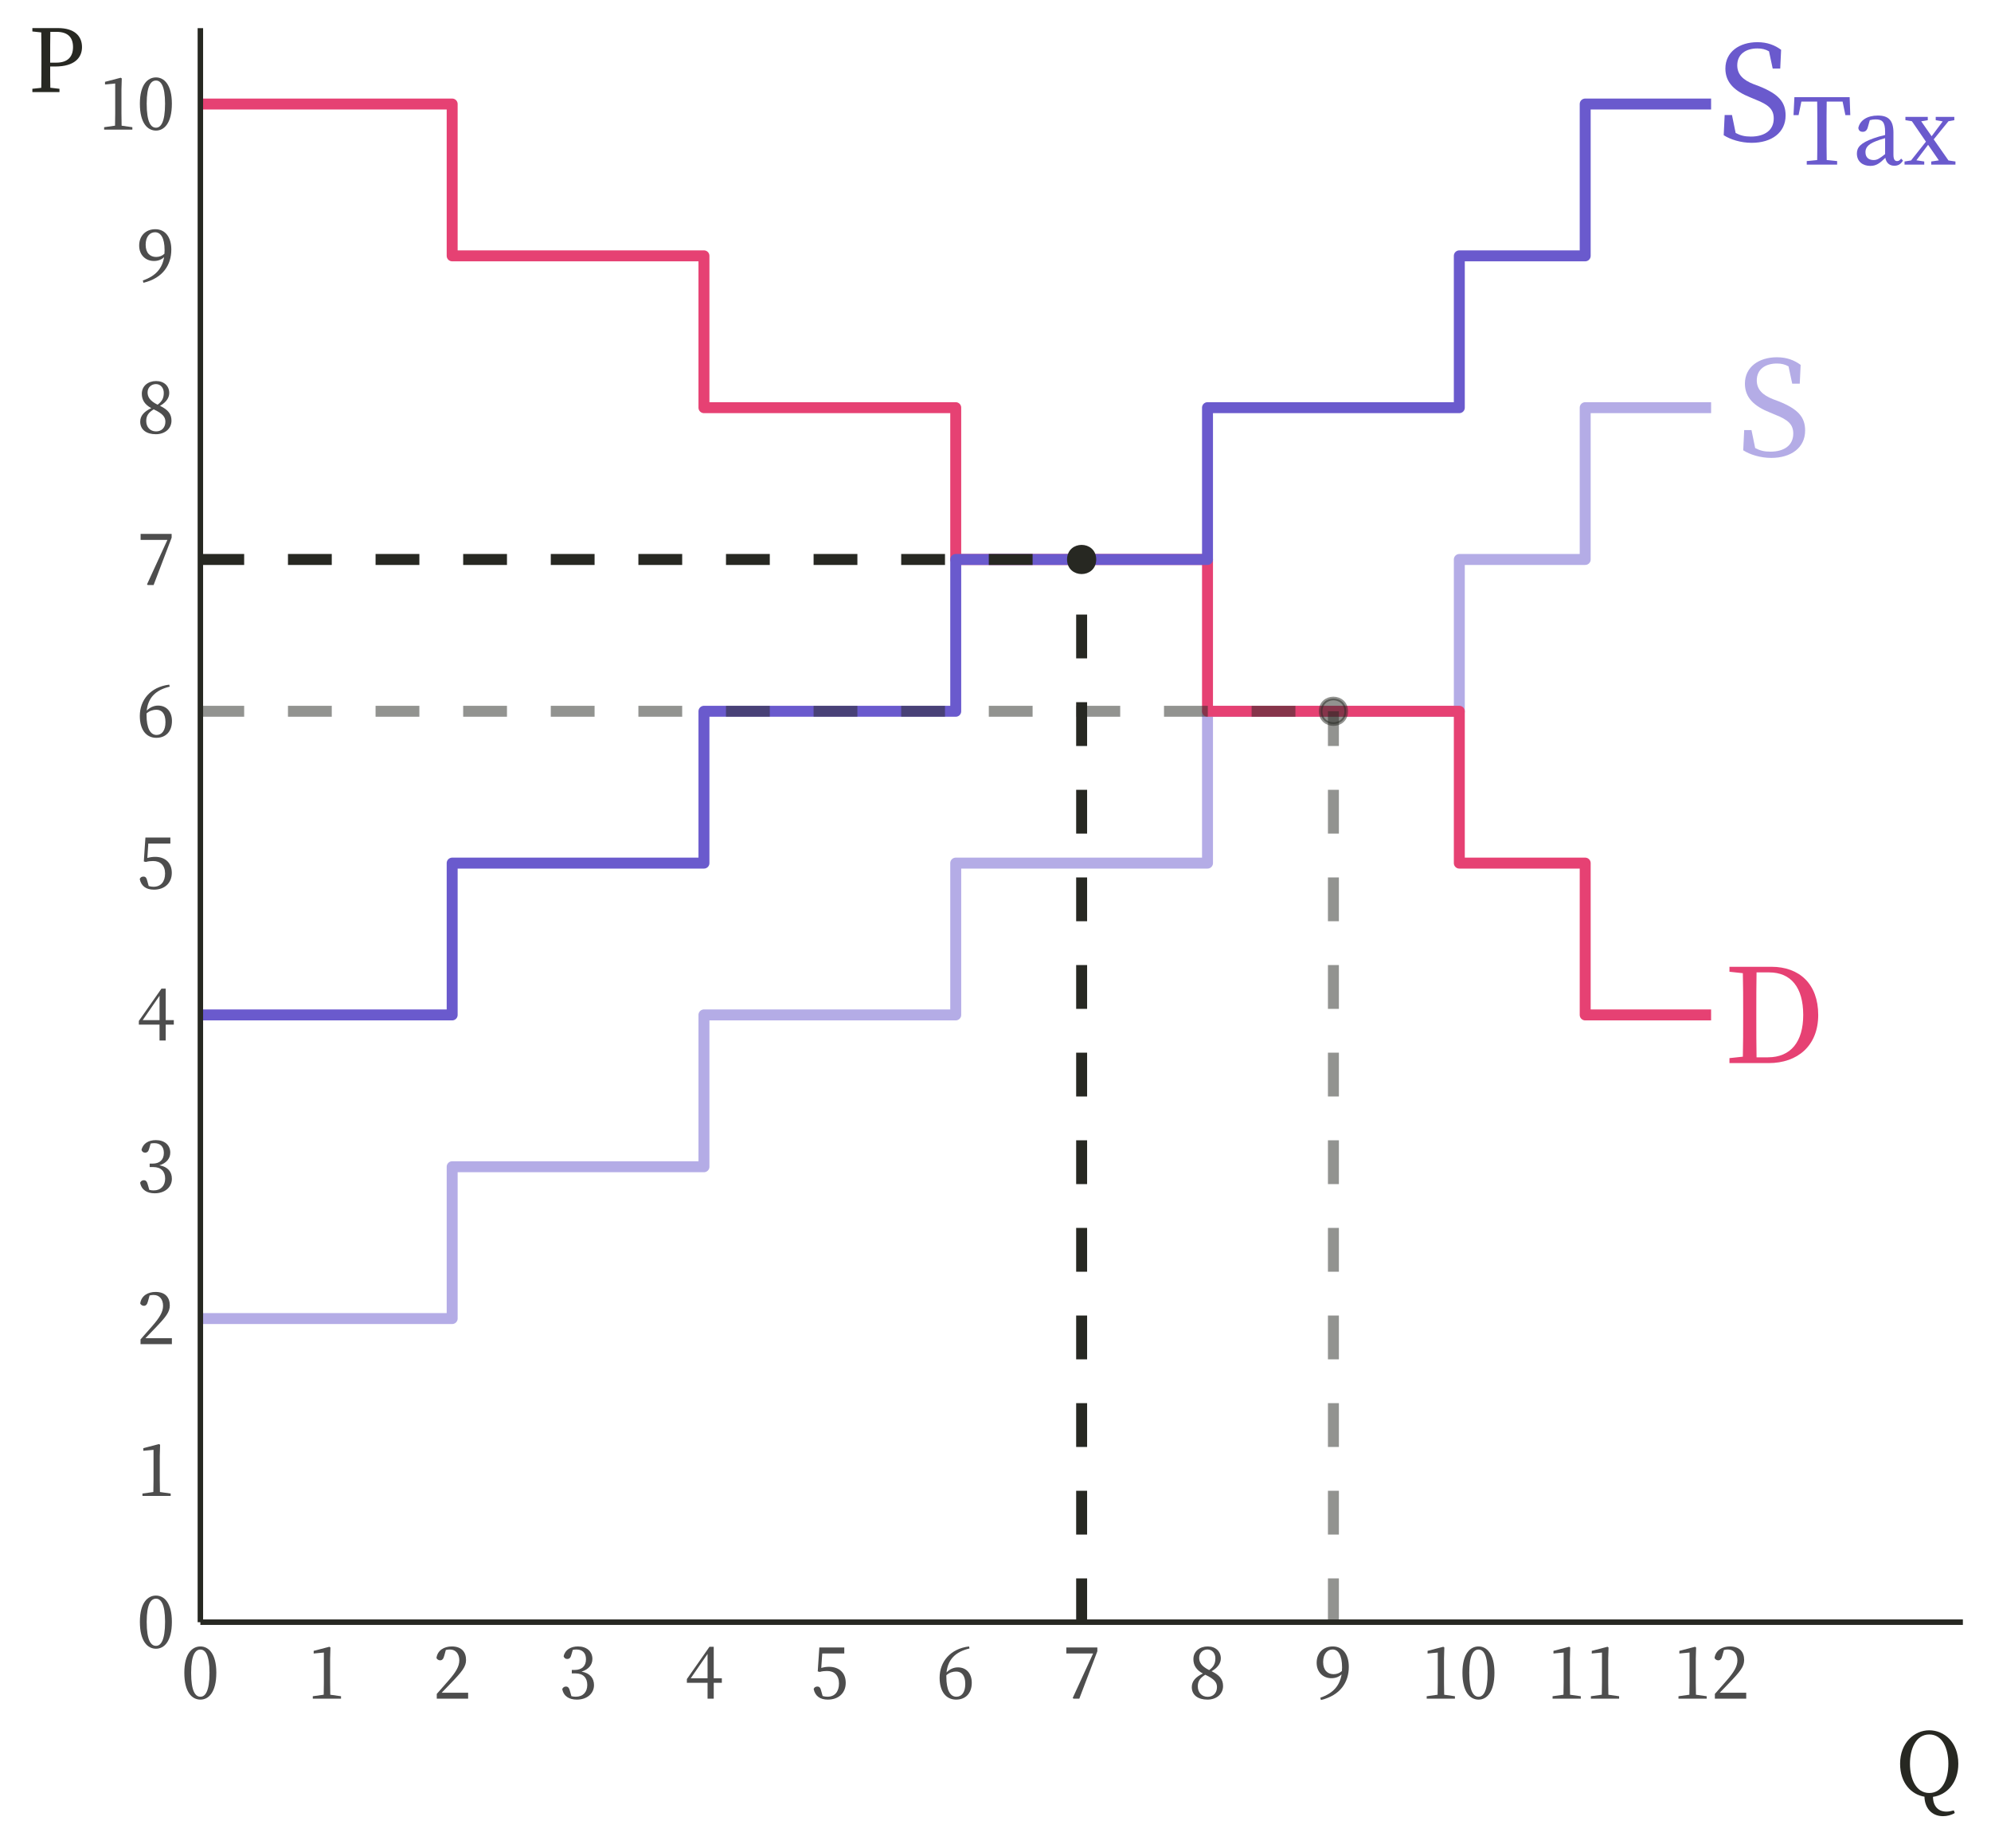
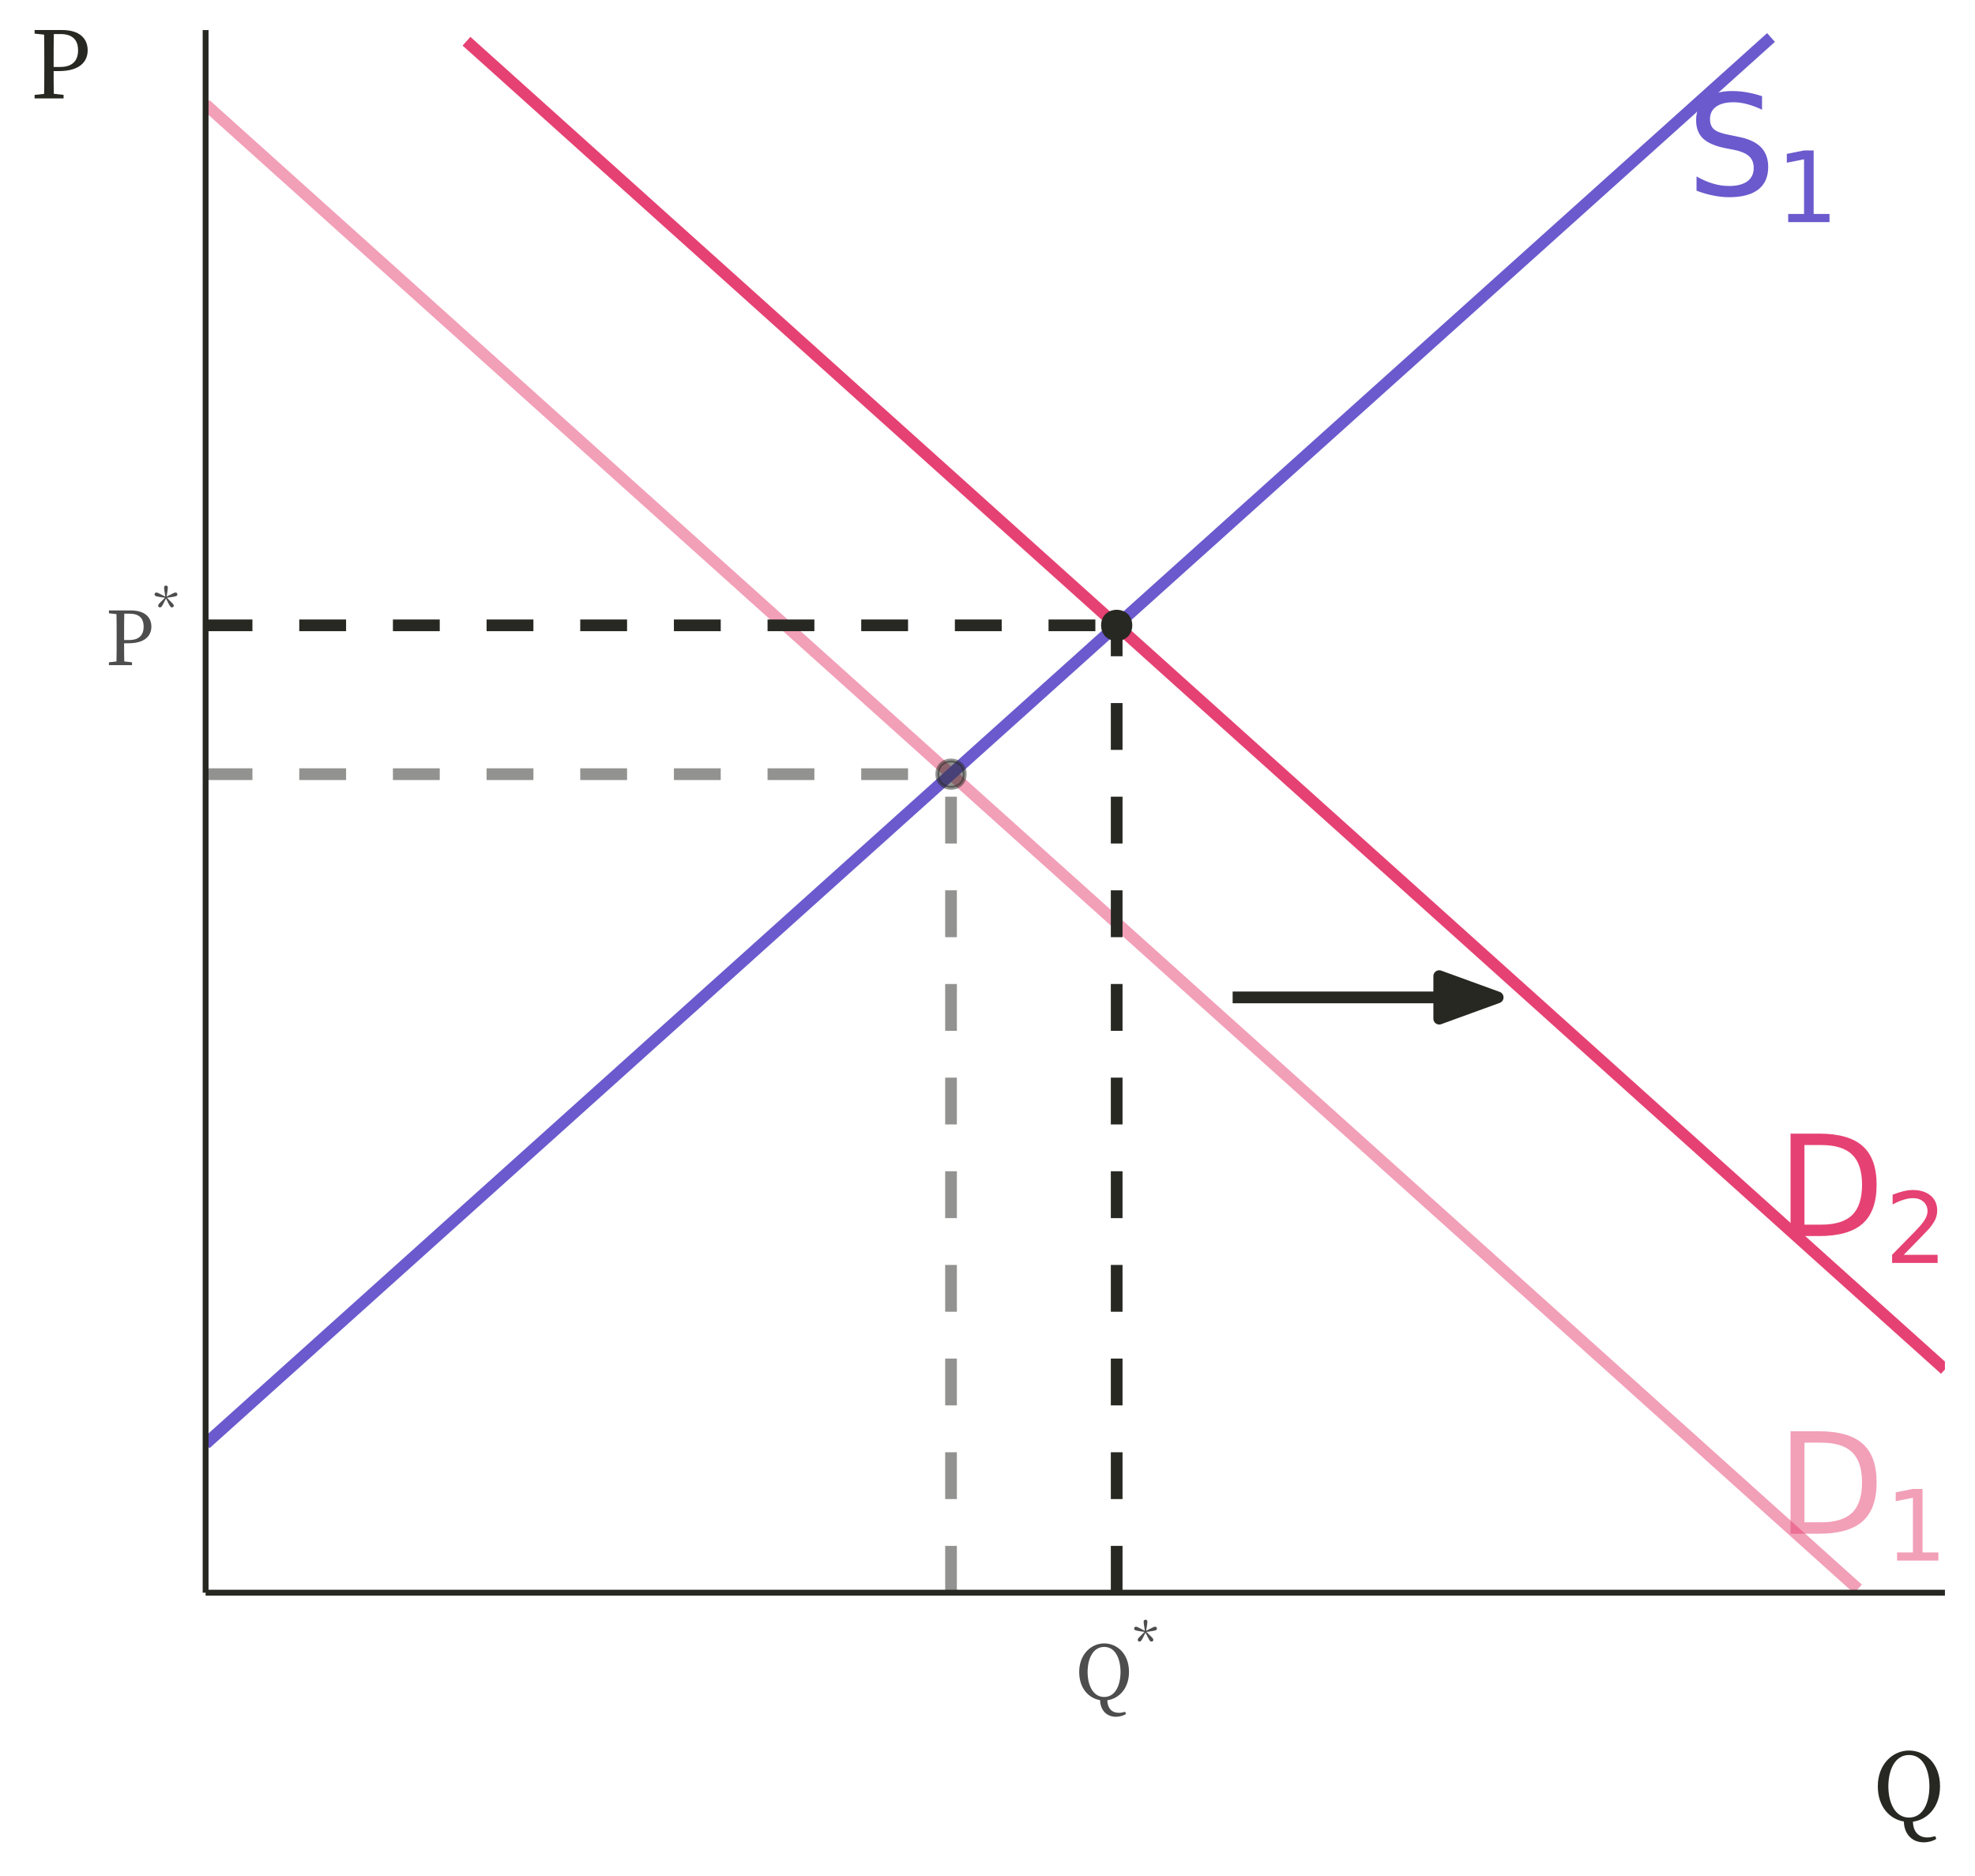
- <svg xmlns="http://www.w3.org/2000/svg" xmlns:xlink="http://www.w3.org/1999/xlink" width="388pt" height="360pt" viewBox="0 0 388 360" version="1.1">
+ <svg xmlns="http://www.w3.org/2000/svg" xmlns:xlink="http://www.w3.org/1999/xlink" width="360pt" height="342pt" viewBox="0 0 360 342" version="1.1">
  <defs>
    <g>
      <symbol overflow="visible" id="glyph0-0">
-         <path style="stroke:none;" d="M 2.562 3.078 L 23.047 3.078 L 23.047 -22.531 L 2.562 -22.531 Z M 12.812 -10.781 L 4.656 -21.25 L 20.953 -21.25 Z M 13.625 -9.734 L 21.766 -20.203 L 21.766 0.75 Z M 4.656 1.797 L 12.812 -8.688 L 20.953 1.797 Z M 3.844 -20.203 L 11.984 -9.734 L 3.844 0.75 Z M 3.844 -20.203 " />
+         <path style="stroke:none;" d="M 1.281 4.531 L 1.281 -18.062 L 14.078 -18.062 L 14.078 4.531 Z M 2.719 3.094 L 12.656 3.094 L 12.656 -16.625 L 2.719 -16.625 Z M 2.719 3.094 " />
      </symbol>
      <symbol overflow="visible" id="glyph0-1">
-         <path style="stroke:none;" d="M 7.016 -11.031 C 5 -11.828 3.844 -12.906 3.844 -14.703 C 3.844 -16.844 5.5 -17.984 7.766 -17.984 C 8.625 -17.984 9.328 -17.828 10.031 -17.422 L 10.75 -14.062 L 12.219 -14.062 L 12.391 -17.719 C 11.172 -18.625 9.688 -19.203 7.781 -19.203 C 4.25 -19.203 1.531 -17.312 1.531 -14.062 C 1.531 -11.25 3.453 -9.625 6.375 -8.453 L 7.422 -8.016 C 9.938 -7.016 10.953 -6.141 10.953 -4.328 C 10.953 -2.047 9.188 -0.812 6.484 -0.812 C 5.281 -0.812 4.438 -1.031 3.531 -1.516 L 2.812 -5.016 L 1.391 -5.016 L 1.203 -1.078 C 2.484 -0.25 4.531 0.406 6.656 0.406 C 10.547 0.406 13.266 -1.594 13.266 -4.922 C 13.266 -7.562 11.875 -9.109 8.141 -10.609 Z M 7.016 -11.031 " />
+         <path style="stroke:none;" d="M 5.047 -16.594 L 5.047 -2.078 L 8.094 -2.078 C 10.664 -2.078 12.551 -2.66 13.75 -3.828 C 14.945 -4.992 15.547 -6.836 15.547 -9.359 C 15.547 -11.859 14.945 -13.688 13.75 -14.844 C 12.551 -16.008 10.664 -16.594 8.094 -16.594 Z M 2.516 -18.672 L 7.703 -18.672 C 11.316 -18.672 13.969 -17.914 15.656 -16.406 C 17.352 -14.906 18.203 -12.555 18.203 -9.359 C 18.203 -6.141 17.352 -3.773 15.656 -2.266 C 13.957 -0.754 11.305 0 7.703 0 L 2.516 0 Z M 2.516 -18.672 " />
      </symbol>
      <symbol overflow="visible" id="glyph0-2">
-         <path style="stroke:none;" d="M 6.531 -1.125 C 6.484 -3.656 6.484 -6.219 6.484 -9.062 L 6.484 -10.031 C 6.484 -12.625 6.484 -15.188 6.531 -17.672 L 8.969 -17.672 C 13.219 -17.672 15.625 -14.781 15.625 -9.375 C 15.625 -4.172 13.219 -1.125 8.734 -1.125 Z M 1.25 -18.766 L 1.25 -17.797 L 3.859 -17.516 C 3.922 -15.062 3.922 -12.547 3.922 -10.031 L 3.922 -9.062 C 3.922 -6.219 3.922 -3.719 3.859 -1.25 L 1.25 -0.969 L 1.25 0 L 8.906 0 C 14.5 0 18.547 -3.359 18.547 -9.375 C 18.547 -15.422 14.875 -18.766 9.422 -18.766 Z M 1.25 -18.766 " />
+         <path style="stroke:none;" d="M 13.703 -18.062 L 13.703 -15.594 C 12.742 -16.051 11.836 -16.391 10.984 -16.609 C 10.141 -16.836 9.32 -16.953 8.531 -16.953 C 7.156 -16.953 6.094 -16.688 5.344 -16.156 C 4.594 -15.625 4.219 -14.863 4.219 -13.875 C 4.219 -13.051 4.469 -12.426 4.969 -12 C 5.469 -11.582 6.41 -11.242 7.797 -10.984 L 9.312 -10.672 C 11.195 -10.316 12.586 -9.688 13.484 -8.781 C 14.379 -7.875 14.828 -6.664 14.828 -5.156 C 14.828 -3.344 14.219 -1.969 13 -1.031 C 11.789 -0.102 10.016 0.359 7.672 0.359 C 6.797 0.359 5.859 0.258 4.859 0.062 C 3.859 -0.133 2.828 -0.43 1.766 -0.828 L 1.766 -3.422 C 2.785 -2.848 3.785 -2.414 4.766 -2.125 C 5.754 -1.832 6.723 -1.688 7.672 -1.688 C 9.117 -1.688 10.234 -1.969 11.016 -2.531 C 11.797 -3.102 12.188 -3.914 12.188 -4.969 C 12.188 -5.883 11.906 -6.598 11.344 -7.109 C 10.781 -7.629 9.859 -8.02 8.578 -8.281 L 7.047 -8.578 C 5.16 -8.953 3.797 -9.539 2.953 -10.344 C 2.109 -11.145 1.688 -12.258 1.688 -13.688 C 1.688 -15.332 2.266 -16.629 3.422 -17.578 C 4.586 -18.523 6.191 -19 8.234 -19 C 9.109 -19 10 -18.922 10.906 -18.766 C 11.82 -18.609 12.754 -18.375 13.703 -18.062 Z M 13.703 -18.062 " />
      </symbol>
      <symbol overflow="visible" id="glyph1-0">
-         <path style="stroke:none;" d="M 1.797 2.156 L 16.125 2.156 L 16.125 -15.766 L 1.797 -15.766 Z M 8.969 -7.547 L 3.266 -14.875 L 14.656 -14.875 Z M 9.531 -6.812 L 15.234 -14.141 L 15.234 0.516 Z M 3.266 1.25 L 8.969 -6.078 L 14.656 1.25 Z M 2.688 -14.141 L 8.391 -6.812 L 2.688 0.516 Z M 2.688 -14.141 " />
+         <path style="stroke:none;" d="M 0.891 3.172 L 0.891 -12.641 L 9.859 -12.641 L 9.859 3.172 Z M 1.906 2.172 L 8.859 2.172 L 8.859 -11.625 L 1.906 -11.625 Z M 1.906 2.172 " />
      </symbol>
      <symbol overflow="visible" id="glyph1-1">
-         <path style="stroke:none;" d="M 9.953 -12.281 L 10.5 -9.641 L 11.453 -9.641 L 11.328 -13.141 L 0.562 -13.141 L 0.391 -9.641 L 1.375 -9.641 L 1.922 -12.281 L 5 -12.281 C 5.031 -10.562 5.031 -8.797 5.031 -7.047 L 5.031 -6.078 C 5.031 -4.312 5.031 -2.594 5 -0.891 L 2.969 -0.688 L 2.969 0 L 8.891 0 L 8.891 -0.688 L 6.859 -0.891 C 6.828 -2.609 6.828 -4.359 6.828 -6.078 L 6.828 -7.047 C 6.828 -8.797 6.828 -10.562 6.859 -12.281 Z M 9.953 -12.281 " />
+         <path style="stroke:none;" d="M 2.219 -1.484 L 5.109 -1.484 L 5.109 -11.453 L 1.969 -10.828 L 1.969 -12.438 L 5.094 -13.062 L 6.859 -13.062 L 6.859 -1.484 L 9.75 -1.484 L 9.75 0 L 2.219 0 Z M 2.219 -1.484 " />
      </symbol>
      <symbol overflow="visible" id="glyph1-2">
-         <path style="stroke:none;" d="M 6.391 -2.047 C 5.312 -1.188 4.859 -0.891 4.156 -0.891 C 3.25 -0.891 2.562 -1.359 2.562 -2.422 C 2.562 -3.141 2.875 -3.906 4.594 -4.562 C 5.016 -4.734 5.703 -4.969 6.391 -5.156 Z M 9.516 -1.172 C 9.266 -0.859 9.047 -0.688 8.734 -0.688 C 8.281 -0.688 8.016 -1 8.016 -1.938 L 8.016 -6.203 C 8.016 -8.641 7.031 -9.562 4.969 -9.562 C 2.938 -9.562 1.5 -8.656 1.172 -7.156 C 1.219 -6.672 1.5 -6.391 2.047 -6.391 C 2.547 -6.391 2.875 -6.703 3.031 -7.312 L 3.406 -8.656 C 3.812 -8.766 4.172 -8.812 4.516 -8.812 C 5.844 -8.812 6.391 -8.312 6.391 -6.375 L 6.391 -5.766 C 5.609 -5.594 4.766 -5.359 4.141 -5.125 C 1.578 -4.219 0.891 -3.344 0.891 -2.156 C 0.891 -0.578 2.062 0.25 3.5 0.25 C 4.672 0.25 5.359 -0.266 6.438 -1.328 C 6.594 -0.375 7.219 0.219 8.188 0.219 C 8.875 0.219 9.422 -0.047 9.875 -0.781 Z M 9.516 -1.172 " />
-       </symbol>
-       <symbol overflow="visible" id="glyph1-3">
-         <path style="stroke:none;" d="M 8.734 -0.812 L 5.859 -4.922 L 8.734 -8.453 L 9.875 -8.656 L 9.875 -9.297 L 6.25 -9.297 L 6.25 -8.656 L 7.609 -8.422 L 5.453 -5.531 L 3.422 -8.438 L 4.703 -8.656 L 4.703 -9.297 L 0.344 -9.297 L 0.344 -8.656 L 1.609 -8.453 L 4.344 -4.469 L 1.438 -0.812 L 0.172 -0.609 L 0.172 0 L 4.016 0 L 4.016 -0.609 L 2.484 -0.844 L 4.766 -3.859 L 6.859 -0.828 L 5.375 -0.609 L 5.375 0 L 10.094 0 L 10.094 -0.609 Z M 8.734 -0.812 " />
+         <path style="stroke:none;" d="M 3.438 -1.484 L 9.609 -1.484 L 9.609 0 L 1.312 0 L 1.312 -1.484 C 1.977 -2.18 2.891 -3.113 4.047 -4.281 C 5.211 -5.445 5.941 -6.203 6.234 -6.547 C 6.805 -7.18 7.203 -7.719 7.422 -8.156 C 7.648 -8.602 7.766 -9.035 7.766 -9.453 C 7.766 -10.148 7.52 -10.719 7.031 -11.156 C 6.539 -11.594 5.906 -11.812 5.125 -11.812 C 4.57 -11.812 3.988 -11.711 3.375 -11.516 C 2.758 -11.328 2.102 -11.039 1.406 -10.656 L 1.406 -12.438 C 2.113 -12.719 2.773 -12.93 3.391 -13.078 C 4.016 -13.223 4.582 -13.297 5.094 -13.297 C 6.445 -13.297 7.523 -12.957 8.328 -12.281 C 9.129 -11.602 9.531 -10.703 9.531 -9.578 C 9.531 -9.035 9.43 -8.523 9.234 -8.047 C 9.035 -7.566 8.672 -7 8.141 -6.344 C 7.992 -6.176 7.531 -5.688 6.75 -4.875 C 5.969 -4.07 4.863 -2.941 3.438 -1.484 Z M 3.438 -1.484 " />
      </symbol>
      <symbol overflow="visible" id="glyph2-0">
        <path style="stroke:none;" d="M 1.359 1.625 L 12.234 1.625 L 12.234 -11.969 L 1.359 -11.969 Z M 6.797 -5.719 L 2.469 -11.281 L 11.125 -11.281 Z M 7.234 -5.172 L 11.547 -10.719 L 11.547 0.391 Z M 2.469 0.953 L 6.797 -4.609 L 11.125 0.953 Z M 2.031 -10.719 L 6.359 -5.172 L 2.031 0.391 Z M 2.031 -10.719 " />
      </symbol>
      <symbol overflow="visible" id="glyph2-1">
-         <path style="stroke:none;" d="M 1.938 -5.062 C 1.938 -8.625 2.797 -9.562 3.75 -9.562 C 4.656 -9.562 5.516 -8.625 5.516 -5.062 C 5.516 -1.359 4.656 -0.375 3.75 -0.375 C 2.797 -0.375 1.938 -1.344 1.938 -5.062 Z M 3.75 -10.172 C 2.141 -10.172 0.609 -8.781 0.609 -5.062 C 0.609 -1.203 2.141 0.188 3.75 0.188 C 5.312 0.188 6.844 -1.203 6.844 -5.062 C 6.844 -8.781 5.312 -10.172 3.75 -10.172 Z M 3.75 -10.172 " />
+         <path style="stroke:none;" d="M 4.422 -9.375 C 6.203 -9.375 7 -8.516 7 -7.016 C 7 -5.578 6.25 -4.578 4.391 -4.578 L 3.438 -4.578 L 3.438 -5.344 C 3.438 -6.703 3.438 -8.062 3.469 -9.375 Z M 4.234 -3.984 C 7.234 -3.984 8.406 -5.359 8.406 -7.016 C 8.406 -8.781 7.156 -9.969 4.656 -9.969 L 0.672 -9.969 L 0.672 -9.453 L 2.047 -9.297 C 2.078 -8 2.078 -6.672 2.078 -5.344 L 2.078 -4.609 C 2.078 -3.281 2.078 -1.969 2.047 -0.672 L 0.672 -0.516 L 0.672 0 L 4.875 0 L 4.875 -0.516 L 3.469 -0.672 C 3.438 -1.812 3.438 -2.875 3.438 -3.984 Z M 4.234 -3.984 " />
      </symbol>
      <symbol overflow="visible" id="glyph2-2">
-         <path style="stroke:none;" d="M 4.516 -0.766 C 4.5 -1.547 4.484 -2.359 4.484 -3.141 L 4.484 -7.812 L 4.547 -9.969 L 4.344 -10.109 L 1.281 -9.312 L 1.281 -8.797 L 3.266 -8.984 L 3.266 -3.141 C 3.266 -2.359 3.25 -1.547 3.234 -0.766 L 1.109 -0.469 L 1.109 0 L 6.609 0 L 6.609 -0.469 Z M 4.516 -0.766 " />
-       </symbol>
-       <symbol overflow="visible" id="glyph2-3">
-         <path style="stroke:none;" d="M 1.688 -1.156 C 2.375 -1.859 3.047 -2.562 3.438 -2.969 C 5.672 -5.281 6.438 -6.234 6.438 -7.531 C 6.438 -9.078 5.578 -10.172 3.656 -10.172 C 2.172 -10.172 0.875 -9.422 0.672 -7.922 C 0.812 -7.641 1.078 -7.469 1.391 -7.469 C 1.766 -7.469 2.031 -7.703 2.203 -8.406 L 2.5 -9.484 C 2.812 -9.562 3.078 -9.578 3.297 -9.578 C 4.422 -9.578 5.125 -8.734 5.125 -7.469 C 5.125 -6.266 4.438 -5.141 2.984 -3.484 C 2.344 -2.734 1.547 -1.828 0.734 -0.922 L 0.734 0 L 6.844 0 L 6.844 -1.156 Z M 1.688 -1.156 " />
-       </symbol>
-       <symbol overflow="visible" id="glyph2-4">
-         <path style="stroke:none;" d="M 2.703 -9.5 C 2.984 -9.562 3.219 -9.578 3.422 -9.578 C 4.594 -9.578 5.281 -8.906 5.281 -7.672 C 5.281 -6.328 4.438 -5.594 3.094 -5.594 L 2.516 -5.594 L 2.516 -4.922 L 3.219 -4.922 C 4.75 -4.922 5.531 -4.047 5.531 -2.672 C 5.531 -1.312 4.719 -0.375 3.297 -0.375 C 3.016 -0.375 2.734 -0.406 2.438 -0.484 L 2.188 -1.375 C 2.016 -2.047 1.828 -2.359 1.375 -2.359 C 1.062 -2.359 0.812 -2.203 0.656 -1.875 C 0.922 -0.438 2.031 0.188 3.5 0.188 C 5.484 0.188 6.844 -1 6.844 -2.641 C 6.844 -3.969 6.078 -4.969 4.422 -5.266 C 5.781 -5.688 6.531 -6.594 6.531 -7.734 C 6.531 -9.188 5.438 -10.172 3.719 -10.172 C 2.344 -10.172 1.203 -9.547 0.922 -8.25 C 1.062 -7.875 1.312 -7.734 1.625 -7.734 C 2.094 -7.734 2.297 -8.016 2.453 -8.625 Z M 2.703 -9.5 " />
-       </symbol>
-       <symbol overflow="visible" id="glyph2-5">
-         <path style="stroke:none;" d="M 1.156 -3.969 L 4.438 -8.719 L 4.438 -3.969 Z M 7.219 -3.969 L 5.641 -3.969 L 5.641 -10.109 L 4.812 -10.109 L 0.406 -3.812 L 0.406 -3.094 L 4.438 -3.094 L 4.438 0 L 5.641 0 L 5.641 -3.094 L 7.219 -3.094 Z M 7.219 -3.969 " />
-       </symbol>
-       <symbol overflow="visible" id="glyph2-6">
-         <path style="stroke:none;" d="M 2.25 -8.797 L 6.547 -8.797 L 6.547 -9.969 L 1.688 -9.969 L 1.375 -5.312 L 1.75 -5.203 C 2.234 -5.344 2.719 -5.391 3.188 -5.391 C 4.609 -5.391 5.516 -4.531 5.516 -2.953 C 5.516 -1.391 4.719 -0.375 3.266 -0.375 C 2.938 -0.375 2.641 -0.422 2.328 -0.516 L 2.078 -1.406 C 1.906 -2.141 1.719 -2.359 1.281 -2.359 C 0.953 -2.359 0.688 -2.188 0.578 -1.875 C 0.875 -0.5 1.828 0.188 3.344 0.188 C 5.453 0.188 6.828 -1.125 6.828 -3.078 C 6.828 -5.078 5.5 -6.203 3.578 -6.203 C 3.031 -6.203 2.562 -6.125 2.062 -5.984 Z M 2.25 -8.797 " />
-       </symbol>
-       <symbol overflow="visible" id="glyph2-7">
-         <path style="stroke:none;" d="M 1.906 -4.562 C 2.484 -5.094 3.188 -5.281 3.812 -5.281 C 4.875 -5.281 5.594 -4.547 5.594 -2.875 C 5.594 -1.203 4.875 -0.375 3.859 -0.375 C 2.641 -0.375 1.906 -1.688 1.906 -4.266 Z M 6.328 -10.172 C 2.656 -9.734 0.594 -7.156 0.594 -4.078 C 0.594 -1.406 1.828 0.188 3.812 0.188 C 5.609 0.188 6.859 -1 6.859 -3.094 C 6.859 -4.922 5.781 -6.094 4.156 -6.094 C 3.344 -6.094 2.562 -5.75 1.938 -5.109 C 2.203 -7.547 3.578 -9.109 6.422 -9.781 Z M 6.328 -10.172 " />
-       </symbol>
-       <symbol overflow="visible" id="glyph2-8">
-         <path style="stroke:none;" d="M 0.75 -9.969 L 0.75 -8.797 L 5.969 -8.797 L 2 -0.141 L 2.141 0 L 3.281 0 L 6.797 -9.234 L 6.797 -9.969 Z M 0.75 -9.969 " />
-       </symbol>
-       <symbol overflow="visible" id="glyph2-9">
-         <path style="stroke:none;" d="M 3.766 -0.359 C 2.625 -0.359 1.844 -1.188 1.844 -2.391 C 1.844 -3.438 2.312 -4.047 3.297 -4.656 C 5.047 -3.844 5.578 -3.172 5.578 -2.25 C 5.578 -1.125 4.859 -0.359 3.766 -0.359 Z M 2.109 -7.969 C 2.109 -8.953 2.875 -9.578 3.734 -9.578 C 4.703 -9.578 5.266 -8.766 5.266 -7.875 C 5.266 -6.875 4.953 -6.234 4.062 -5.562 C 2.5 -6.328 2.109 -7.125 2.109 -7.969 Z M 4.531 -5.344 C 5.906 -6.125 6.328 -7.062 6.328 -7.844 C 6.328 -9.188 5.344 -10.172 3.766 -10.172 C 2.219 -10.172 0.984 -9.219 0.984 -7.688 C 0.984 -6.531 1.516 -5.609 2.828 -4.891 C 1.406 -4.219 0.672 -3.391 0.672 -2.25 C 0.672 -0.672 1.906 0.188 3.719 0.188 C 5.484 0.188 6.766 -0.891 6.766 -2.453 C 6.766 -3.781 6.062 -4.594 4.531 -5.344 Z M 4.531 -5.344 " />
-       </symbol>
-       <symbol overflow="visible" id="glyph2-10">
-         <path style="stroke:none;" d="M 3.766 -4.766 C 2.625 -4.766 1.734 -5.516 1.734 -7.141 C 1.734 -8.75 2.562 -9.578 3.562 -9.578 C 4.656 -9.578 5.422 -8.516 5.422 -6.094 C 5.422 -5.844 5.406 -5.609 5.391 -5.391 C 4.938 -4.969 4.406 -4.766 3.766 -4.766 Z M 1.297 0.266 C 5.109 -0.641 6.734 -3.234 6.734 -6.203 C 6.734 -8.625 5.547 -10.172 3.609 -10.172 C 1.766 -10.172 0.469 -8.906 0.469 -6.984 C 0.469 -5.125 1.75 -3.984 3.344 -3.984 C 4.141 -3.984 4.812 -4.234 5.328 -4.734 C 4.969 -2.562 3.734 -1.062 1.188 -0.188 Z M 1.297 0.266 " />
+         <path style="stroke:none;" d="M 2.25 -4.984 C 2.25 -7.328 3.188 -9.547 5.281 -9.547 C 7.344 -9.547 8.25 -7.328 8.25 -4.984 C 8.25 -2.641 7.344 -0.422 5.281 -0.422 C 3.188 -0.422 2.25 -2.641 2.25 -4.984 Z M 9.094 2.281 C 8.625 2.406 8.281 2.469 7.953 2.469 C 6.672 2.469 5.875 1.641 5.844 0.172 C 7.969 -0.109 9.797 -1.984 9.797 -4.984 C 9.797 -8.344 7.578 -10.188 5.281 -10.188 C 2.938 -10.188 0.719 -8.25 0.719 -4.984 C 0.719 -1.969 2.469 -0.188 4.531 0.156 C 4.547 1.781 5.547 3.188 7.422 3.188 C 8.031 3.188 8.734 3.016 9.25 2.688 Z M 9.094 2.281 " />
      </symbol>
      <symbol overflow="visible" id="glyph3-0">
+         <path style="stroke:none;" d="M 0.953 1.141 L 8.562 1.141 L 8.562 -8.375 L 0.953 -8.375 Z M 4.75 -4 L 1.734 -7.891 L 7.781 -7.891 Z M 5.062 -3.609 L 8.094 -7.5 L 8.094 0.281 Z M 1.734 0.672 L 4.75 -3.219 L 7.781 0.672 Z M 1.422 -7.5 L 4.453 -3.609 L 1.422 0.281 Z M 1.422 -7.5 " />
+       </symbol>
+       <symbol overflow="visible" id="glyph3-1">
+         <path style="stroke:none;" d="M 2.297 -7.797 C 2.109 -7.797 1.953 -7.688 1.953 -7.438 C 1.953 -7.234 2.016 -6.797 2.094 -6.328 L 2.172 -5.781 L 1.688 -6.031 C 1.156 -6.297 0.781 -6.531 0.547 -6.531 C 0.344 -6.531 0.219 -6.359 0.219 -6.172 C 0.219 -5.828 0.688 -5.797 1.562 -5.656 L 2.109 -5.578 L 1.719 -5.172 C 1.234 -4.688 0.875 -4.406 0.875 -4.125 C 0.875 -3.938 1.031 -3.812 1.203 -3.812 C 1.516 -3.812 1.688 -4.25 2.047 -4.953 L 2.297 -5.438 L 2.547 -4.953 C 2.906 -4.234 3.078 -3.812 3.391 -3.812 C 3.562 -3.812 3.719 -3.938 3.719 -4.125 C 3.719 -4.406 3.359 -4.688 2.859 -5.172 L 2.484 -5.578 L 3.031 -5.656 C 3.906 -5.797 4.375 -5.812 4.375 -6.188 C 4.375 -6.375 4.25 -6.531 4.047 -6.531 C 3.828 -6.531 3.422 -6.297 2.891 -6.031 L 2.406 -5.797 L 2.5 -6.328 C 2.562 -6.797 2.641 -7.234 2.641 -7.438 C 2.641 -7.688 2.484 -7.797 2.297 -7.797 Z M 2.297 -7.797 " />
+       </symbol>
+       <symbol overflow="visible" id="glyph4-0">
        <path style="stroke:none;" d="M 1.703 2.047 L 15.297 2.047 L 15.297 -14.953 L 1.703 -14.953 Z M 8.5 -7.156 L 3.094 -14.109 L 13.906 -14.109 Z M 9.047 -6.453 L 14.453 -13.406 L 14.453 0.5 Z M 3.094 1.188 L 8.5 -5.766 L 13.906 1.188 Z M 2.547 -13.406 L 7.953 -6.453 L 2.547 0.5 Z M 2.547 -13.406 " />
      </symbol>
-       <symbol overflow="visible" id="glyph3-1">
+       <symbol overflow="visible" id="glyph4-1">
        <path style="stroke:none;" d="M 2.828 -6.234 C 2.828 -9.156 4 -11.938 6.594 -11.938 C 9.188 -11.938 10.312 -9.156 10.312 -6.234 C 10.312 -3.297 9.188 -0.531 6.594 -0.531 C 4 -0.531 2.828 -3.297 2.828 -6.234 Z M 11.375 2.859 C 10.797 3.016 10.359 3.094 9.938 3.094 C 8.344 3.094 7.344 2.062 7.312 0.219 C 9.969 -0.141 12.25 -2.484 12.25 -6.234 C 12.25 -10.438 9.484 -12.75 6.594 -12.75 C 3.672 -12.75 0.906 -10.312 0.906 -6.234 C 0.906 -2.469 3.094 -0.234 5.656 0.188 C 5.688 2.234 6.938 3.984 9.281 3.984 C 10.047 3.984 10.906 3.781 11.562 3.359 Z M 11.375 2.859 " />
      </symbol>
-       <symbol overflow="visible" id="glyph3-2">
+       <symbol overflow="visible" id="glyph4-2">
        <path style="stroke:none;" d="M 5.531 -11.734 C 7.75 -11.734 8.75 -10.656 8.75 -8.766 C 8.75 -6.969 7.812 -5.734 5.484 -5.734 L 4.297 -5.734 L 4.297 -6.688 C 4.297 -8.375 4.297 -10.078 4.328 -11.734 Z M 5.281 -4.984 C 9.047 -4.984 10.5 -6.703 10.5 -8.766 C 10.5 -10.984 8.953 -12.469 5.828 -12.469 L 0.828 -12.469 L 0.828 -11.812 L 2.562 -11.625 C 2.594 -10 2.594 -8.344 2.594 -6.688 L 2.594 -5.766 C 2.594 -4.094 2.594 -2.469 2.562 -0.828 L 0.828 -0.641 L 0.828 0 L 6.109 0 L 6.109 -0.641 L 4.328 -0.844 C 4.297 -2.266 4.297 -3.609 4.297 -4.984 Z M 5.281 -4.984 " />
      </symbol>
    </g>
    <clipPath id="clip1">
-       <path d="M 39.047 78 L 335 78 L 335 258 L 39.047 258 Z M 39.047 78 " />
+       <path d="M 37.477 17 L 340 17 L 340 290.352 L 37.477 290.352 Z M 37.477 17 " />
    </clipPath>
    <clipPath id="clip2">
-       <path d="M 39.047 19 L 335 19 L 335 199 L 39.047 199 Z M 39.047 19 " />
+       <path d="M 83 6 L 354.52 6 L 354.52 251 L 83 251 Z M 83 6 " />
    </clipPath>
    <clipPath id="clip3">
-       <path d="M 39.047 19 L 335 19 L 335 199 L 39.047 199 Z M 39.047 19 " />
+       <path d="M 37.477 5.48 L 324 5.48 L 324 265 L 37.477 265 Z M 37.477 5.48 " />
    </clipPath>
    <clipPath id="clip4">
-       <path d="M 258 137 L 261 137 L 261 316.066 L 258 316.066 Z M 258 137 " />
+       <path d="M 37.477 140 L 175 140 L 175 143 L 37.477 143 Z M 37.477 140 " />
    </clipPath>
    <clipPath id="clip5">
-       <path d="M 39.047 137 L 261 137 L 261 140 L 39.047 140 Z M 39.047 137 " />
+       <path d="M 37.477 112 L 205 112 L 205 116 L 37.477 116 Z M 37.477 112 " />
    </clipPath>
    <clipPath id="clip6">
-       <path d="M 209 107 L 212 107 L 212 316.066 L 209 316.066 Z M 209 107 " />
+       <path d="M 172 140 L 175 140 L 175 290.352 L 172 290.352 Z M 172 140 " />
    </clipPath>
    <clipPath id="clip7">
-       <path d="M 39.047 107 L 212 107 L 212 111 L 39.047 111 Z M 39.047 107 " />
+       <path d="M 202 112 L 205 112 L 205 290.352 L 202 290.352 Z M 202 112 " />
    </clipPath>
  </defs>
-   <g id="surface33499">
-     <rect x="0" y="0" width="388" height="360" style="fill:rgb(100%,100%,100%);fill-opacity:1;stroke:none;" />
+   <g id="surface16564">
+     <rect x="0" y="0" width="360" height="342" style="fill:rgb(100%,100%,100%);fill-opacity:1;stroke:none;" />
    <g clip-path="url(#clip1)" clip-rule="nonzero">
-       <path style="fill:none;stroke-width:2.134;stroke-linecap:butt;stroke-linejoin:round;stroke:rgb(41.569%,35.294%,80.392%);stroke-opacity:0.502;stroke-miterlimit:10;" d="M 39.047 256.906 L 88.117 256.906 L 88.117 227.328 L 137.184 227.328 L 137.184 197.746 L 186.25 197.746 L 186.25 168.168 L 235.316 168.168 L 235.316 138.586 L 284.387 138.586 L 284.387 109.008 L 308.918 109.008 L 308.918 79.43 L 333.453 79.43 " />
-     </g>
-     <g style="fill:rgb(41.569%,35.294%,80.392%);fill-opacity:0.502;">
-       <use xlink:href="#glyph0-1" x="338.512" y="88.812" />
+       <path style="fill:none;stroke-width:2.134;stroke-linecap:butt;stroke-linejoin:round;stroke:rgb(90.196%,25.49%,45.098%);stroke-opacity:0.502;stroke-miterlimit:10;" d="M 37.477 19.043 L 40.648 21.895 L 43.816 24.742 L 46.988 27.59 L 50.156 30.441 L 56.5 36.137 L 59.668 38.984 L 62.84 41.836 L 66.012 44.684 L 69.18 47.531 L 72.352 50.379 L 75.523 53.23 L 78.691 56.078 L 81.863 58.926 L 85.031 61.773 L 88.203 64.625 L 91.375 67.473 L 94.543 70.32 L 97.715 73.172 L 100.887 76.02 L 104.055 78.867 L 107.227 81.715 L 110.398 84.566 L 113.566 87.414 L 116.738 90.262 L 119.906 93.109 L 123.078 95.961 L 126.25 98.809 L 129.418 101.656 L 132.59 104.504 L 135.762 107.355 L 138.93 110.203 L 142.102 113.051 L 145.27 115.902 L 151.613 121.598 L 154.781 124.445 L 157.953 127.297 L 161.125 130.145 L 164.293 132.992 L 167.465 135.84 L 170.637 138.691 L 173.805 141.539 L 176.977 144.387 L 180.145 147.238 L 186.488 152.934 L 189.656 155.781 L 192.828 158.633 L 196 161.48 L 199.168 164.328 L 202.34 167.176 L 205.508 170.027 L 211.852 175.723 L 215.02 178.57 L 218.191 181.422 L 221.363 184.27 L 224.531 187.117 L 227.703 189.969 L 230.875 192.816 L 234.043 195.664 L 237.215 198.512 L 240.383 201.363 L 246.727 207.059 L 249.895 209.906 L 253.066 212.758 L 256.238 215.605 L 259.406 218.453 L 262.578 221.301 L 265.75 224.152 L 268.918 227 L 272.09 229.848 L 275.258 232.699 L 281.602 238.395 L 284.77 241.242 L 287.941 244.094 L 291.113 246.941 L 294.281 249.789 L 297.453 252.637 L 300.621 255.488 L 306.965 261.184 L 310.133 264.031 L 313.305 266.883 L 316.477 269.73 L 319.645 272.578 L 322.816 275.43 L 325.988 278.277 L 329.156 281.125 L 332.328 283.973 L 335.496 286.824 L 338.668 289.672 " />
    </g>
    <g clip-path="url(#clip2)" clip-rule="nonzero">
-       <path style="fill:none;stroke-width:2.134;stroke-linecap:butt;stroke-linejoin:round;stroke:rgb(90.196%,25.49%,45.098%);stroke-opacity:1;stroke-miterlimit:10;" d="M 39.047 20.27 L 88.117 20.27 L 88.117 49.848 L 137.184 49.848 L 137.184 79.43 L 186.25 79.43 L 186.25 109.008 L 235.316 109.008 L 235.316 138.586 L 284.387 138.586 L 284.387 168.168 L 308.918 168.168 L 308.918 197.746 L 333.453 197.746 " />
+       <path style="fill:none;stroke-width:2.134;stroke-linecap:butt;stroke-linejoin:round;stroke:rgb(90.196%,25.49%,45.098%);stroke-opacity:1;stroke-miterlimit:10;" d="M 85.031 7.516 L 91.375 13.211 L 94.543 16.059 L 97.715 18.91 L 100.887 21.758 L 104.055 24.605 L 107.227 27.457 L 110.398 30.305 L 113.566 33.152 L 116.738 36 L 119.906 38.852 L 126.25 44.547 L 129.418 47.395 L 132.59 50.246 L 135.762 53.094 L 138.93 55.941 L 142.102 58.789 L 145.27 61.641 L 151.613 67.336 L 154.781 70.188 L 161.125 75.883 L 164.293 78.73 L 167.465 81.582 L 170.637 84.43 L 173.805 87.277 L 176.977 90.125 L 180.145 92.977 L 186.488 98.672 L 189.656 101.52 L 192.828 104.371 L 196 107.219 L 199.168 110.066 L 202.34 112.918 L 205.508 115.766 L 211.852 121.461 L 215.02 124.312 L 221.363 130.008 L 224.531 132.855 L 227.703 135.707 L 230.875 138.555 L 234.043 141.402 L 237.215 144.254 L 240.383 147.102 L 246.727 152.797 L 249.895 155.648 L 256.238 161.344 L 259.406 164.191 L 262.578 167.043 L 265.75 169.891 L 268.918 172.738 L 272.09 175.586 L 275.258 178.438 L 281.602 184.133 L 284.77 186.984 L 291.113 192.68 L 294.281 195.527 L 297.453 198.379 L 300.621 201.227 L 306.965 206.922 L 310.133 209.773 L 316.477 215.469 L 319.645 218.316 L 322.816 221.168 L 325.988 224.016 L 329.156 226.863 L 332.328 229.715 L 335.496 232.562 L 341.84 238.258 L 345.008 241.109 L 351.352 246.805 L 354.52 249.652 " />
+     </g>
+     <g clip-path="url(#clip3)" clip-rule="nonzero">
+       <path style="fill:none;stroke-width:2.134;stroke-linecap:butt;stroke-linejoin:round;stroke:rgb(41.569%,35.294%,80.392%);stroke-opacity:1;stroke-miterlimit:10;" d="M 37.477 263.219 L 40.648 260.371 L 43.816 257.523 L 46.988 254.672 L 50.156 251.824 L 56.5 246.129 L 59.668 243.277 L 66.012 237.582 L 69.18 234.73 L 75.523 229.035 L 78.691 226.188 L 81.863 223.336 L 85.031 220.488 L 91.375 214.793 L 94.543 211.941 L 100.887 206.246 L 104.055 203.398 L 107.227 200.547 L 110.398 197.699 L 113.566 194.852 L 116.738 192 L 119.906 189.152 L 126.25 183.457 L 129.418 180.605 L 135.762 174.91 L 138.93 172.062 L 142.102 169.211 L 145.27 166.363 L 148.441 163.516 L 151.613 160.664 L 154.781 157.816 L 161.125 152.121 L 164.293 149.27 L 170.637 143.574 L 173.805 140.727 L 176.977 137.875 L 180.145 135.027 L 186.488 129.332 L 189.656 126.48 L 196 120.785 L 199.168 117.934 L 202.34 115.086 L 205.508 112.238 L 208.68 109.391 L 211.852 106.539 L 215.02 103.691 L 221.363 97.996 L 224.531 95.145 L 230.875 89.449 L 234.043 86.602 L 237.215 83.75 L 240.383 80.902 L 243.555 78.055 L 246.727 75.203 L 249.895 72.355 L 256.238 66.66 L 259.406 63.809 L 265.75 58.113 L 268.918 55.266 L 272.09 52.414 L 275.258 49.566 L 278.43 46.719 L 281.602 43.867 L 284.77 41.02 L 291.113 35.324 L 294.281 32.473 L 297.453 29.625 L 300.621 26.777 L 303.793 23.93 L 306.965 21.078 L 310.133 18.23 L 316.477 12.535 L 319.645 9.684 L 322.816 6.836 " />
+     </g>
+     <path style="fill-rule:nonzero;fill:rgb(15.294%,15.686%,13.333%);fill-opacity:0.502;stroke-width:0.709;stroke-linecap:round;stroke-linejoin:round;stroke:rgb(15.294%,15.686%,13.333%);stroke-opacity:0.502;stroke-miterlimit:10;" d="M 175.84 141.133 C 175.84 144.449 170.863 144.449 170.863 141.133 C 170.863 137.812 175.84 137.812 175.84 141.133 " />
+     <path style="fill-rule:nonzero;fill:rgb(15.294%,15.686%,13.333%);fill-opacity:1;stroke-width:0.709;stroke-linecap:round;stroke-linejoin:round;stroke:rgb(15.294%,15.686%,13.333%);stroke-opacity:1;stroke-miterlimit:10;" d="M 206.035 114 C 206.035 117.32 201.059 117.32 201.059 114 C 201.059 110.684 206.035 110.684 206.035 114 " />
+     <g clip-path="url(#clip4)" clip-rule="nonzero">
+       <path style="fill:none;stroke-width:2.134;stroke-linecap:butt;stroke-linejoin:round;stroke:rgb(15.294%,15.686%,13.333%);stroke-opacity:0.502;stroke-dasharray:8.536,8.536;stroke-miterlimit:10;" d="M 37.477 141.133 L 173.352 141.133 " />
+     </g>
+     <g clip-path="url(#clip5)" clip-rule="nonzero">
+       <path style="fill:none;stroke-width:2.134;stroke-linecap:butt;stroke-linejoin:round;stroke:rgb(15.294%,15.686%,13.333%);stroke-opacity:1;stroke-dasharray:8.536,8.536;stroke-miterlimit:10;" d="M 37.477 114 L 203.547 114 " />
+     </g>
+     <g clip-path="url(#clip6)" clip-rule="nonzero">
+       <path style="fill:none;stroke-width:2.134;stroke-linecap:butt;stroke-linejoin:round;stroke:rgb(15.294%,15.686%,13.333%);stroke-opacity:0.502;stroke-dasharray:8.536,8.536;stroke-miterlimit:10;" d="M 173.352 290.352 L 173.352 141.133 " />
+     </g>
+     <g clip-path="url(#clip7)" clip-rule="nonzero">
+       <path style="fill:none;stroke-width:2.134;stroke-linecap:butt;stroke-linejoin:round;stroke:rgb(15.294%,15.686%,13.333%);stroke-opacity:1;stroke-dasharray:8.536,8.536;stroke-miterlimit:10;" d="M 203.547 290.352 L 203.547 114 " />
+     </g>
+     <path style="fill:none;stroke-width:2.134;stroke-linecap:butt;stroke-linejoin:round;stroke:rgb(15.294%,15.686%,13.333%);stroke-opacity:1;stroke-miterlimit:10;" d="M 224.684 181.828 L 272.996 181.828 " />
+     <path style="fill-rule:nonzero;fill:rgb(15.294%,15.686%,13.333%);fill-opacity:1;stroke-width:2.134;stroke-linecap:butt;stroke-linejoin:round;stroke:rgb(15.294%,15.686%,13.333%);stroke-opacity:1;stroke-miterlimit:10;" d="M 262.34 185.707 L 272.996 181.828 L 262.34 177.949 Z M 262.34 185.707 " />
+     <g style="fill:rgb(90.196%,25.49%,45.098%);fill-opacity:0.502;">
+       <use xlink:href="#glyph0-1" x="323.863" y="279.598" />
+     </g>
+     <g style="fill:rgb(90.196%,25.49%,45.098%);fill-opacity:0.502;">
+       <use xlink:href="#glyph1-1" x="343.578" y="284.5" />
    </g>
    <g style="fill:rgb(90.196%,25.49%,45.098%);fill-opacity:1;">
-       <use xlink:href="#glyph0-2" x="335.781" y="207.133" />
+       <use xlink:href="#glyph0-1" x="323.863" y="225.336" />
    </g>
-     <g clip-path="url(#clip3)" clip-rule="nonzero">
-       <path style="fill:none;stroke-width:2.134;stroke-linecap:butt;stroke-linejoin:round;stroke:rgb(41.569%,35.294%,80.392%);stroke-opacity:1;stroke-miterlimit:10;" d="M 39.047 197.746 L 88.117 197.746 L 88.117 168.168 L 137.184 168.168 L 137.184 138.586 L 186.25 138.586 L 186.25 109.008 L 235.316 109.008 L 235.316 79.43 L 284.387 79.43 L 284.387 49.848 L 308.918 49.848 L 308.918 20.27 L 333.453 20.27 " />
+     <g style="fill:rgb(90.196%,25.49%,45.098%);fill-opacity:1;">
+       <use xlink:href="#glyph1-2" x="343.578" y="230.238" />
    </g>
    <g style="fill:rgb(41.569%,35.294%,80.392%);fill-opacity:1;">
-       <use xlink:href="#glyph0-1" x="334.707" y="27.422" />
+       <use xlink:href="#glyph0-2" x="307.477" y="35.594" />
    </g>
    <g style="fill:rgb(41.569%,35.294%,80.392%);fill-opacity:1;">
-       <use xlink:href="#glyph1-1" x="349.125" y="32.074" />
+       <use xlink:href="#glyph1-1" x="323.73" y="40.492" />
    </g>
-     <g style="fill:rgb(41.569%,35.294%,80.392%);fill-opacity:1;">
-       <use xlink:href="#glyph1-2" x="360.973" y="32.074" />
-     </g>
-     <g style="fill:rgb(41.569%,35.294%,80.392%);fill-opacity:1;">
-       <use xlink:href="#glyph1-3" x="370.977" y="32.074" />
-     </g>
-     <path style="fill-rule:nonzero;fill:rgb(15.294%,15.686%,13.333%);fill-opacity:0.502;stroke-width:0.709;stroke-linecap:round;stroke-linejoin:round;stroke:rgb(15.294%,15.686%,13.333%);stroke-opacity:0.502;stroke-miterlimit:10;" d="M 262.34 138.586 C 262.34 141.906 257.363 141.906 257.363 138.586 C 257.363 135.27 262.34 135.27 262.34 138.586 " />
-     <g clip-path="url(#clip4)" clip-rule="nonzero">
-       <path style="fill:none;stroke-width:2.134;stroke-linecap:butt;stroke-linejoin:round;stroke:rgb(15.294%,15.686%,13.333%);stroke-opacity:0.502;stroke-dasharray:8.536,8.536;stroke-miterlimit:10;" d="M 259.852 316.066 L 259.852 138.586 " />
-     </g>
-     <g clip-path="url(#clip5)" clip-rule="nonzero">
-       <path style="fill:none;stroke-width:2.134;stroke-linecap:butt;stroke-linejoin:round;stroke:rgb(15.294%,15.686%,13.333%);stroke-opacity:0.502;stroke-dasharray:8.536,8.536;stroke-miterlimit:10;" d="M 39.047 138.586 L 259.852 138.586 " />
-     </g>
-     <path style="fill-rule:nonzero;fill:rgb(15.294%,15.686%,13.333%);fill-opacity:1;stroke-width:0.709;stroke-linecap:round;stroke-linejoin:round;stroke:rgb(15.294%,15.686%,13.333%);stroke-opacity:1;stroke-miterlimit:10;" d="M 213.273 109.008 C 213.273 112.324 208.297 112.324 208.297 109.008 C 208.297 105.691 213.273 105.691 213.273 109.008 " />
-     <g clip-path="url(#clip6)" clip-rule="nonzero">
-       <path style="fill:none;stroke-width:2.134;stroke-linecap:butt;stroke-linejoin:round;stroke:rgb(15.294%,15.686%,13.333%);stroke-opacity:1;stroke-dasharray:8.536,8.536;stroke-miterlimit:10;" d="M 210.785 316.066 L 210.785 109.008 " />
-     </g>
-     <g clip-path="url(#clip7)" clip-rule="nonzero">
-       <path style="fill:none;stroke-width:2.134;stroke-linecap:butt;stroke-linejoin:round;stroke:rgb(15.294%,15.686%,13.333%);stroke-opacity:1;stroke-dasharray:8.536,8.536;stroke-miterlimit:10;" d="M 39.047 109.008 L 210.785 109.008 " />
-     </g>
-     <path style="fill:none;stroke-width:1.067;stroke-linecap:butt;stroke-linejoin:round;stroke:rgb(15.294%,15.686%,13.333%);stroke-opacity:1;stroke-miterlimit:10;" d="M 39.047 316.066 L 39.047 5.48 " />
+     <path style="fill:none;stroke-width:1.067;stroke-linecap:butt;stroke-linejoin:round;stroke:rgb(15.294%,15.686%,13.333%);stroke-opacity:1;stroke-miterlimit:10;" d="M 37.477 290.352 L 37.477 5.48 " />
    <g style="fill:rgb(30.196%,30.196%,30.196%);fill-opacity:1;">
-       <use xlink:href="#glyph2-1" x="26.652" y="321.051" />
+       <use xlink:href="#glyph2-1" x="19.184" y="121.254" />
    </g>
    <g style="fill:rgb(30.196%,30.196%,30.196%);fill-opacity:1;">
-       <use xlink:href="#glyph2-2" x="26.652" y="291.469" />
+       <use xlink:href="#glyph3-1" x="27.957" y="114.547" />
+     </g>
+     <path style="fill:none;stroke-width:1.067;stroke-linecap:butt;stroke-linejoin:round;stroke:rgb(15.294%,15.686%,13.333%);stroke-opacity:1;stroke-miterlimit:10;" d="M 37.477 290.352 L 354.52 290.352 " />
+     <g style="fill:rgb(30.196%,30.196%,30.196%);fill-opacity:1;">
+       <use xlink:href="#glyph2-2" x="195.996" y="309.785" />
    </g>
    <g style="fill:rgb(30.196%,30.196%,30.196%);fill-opacity:1;">
-       <use xlink:href="#glyph2-3" x="26.652" y="261.891" />
-     </g>
-     <g style="fill:rgb(30.196%,30.196%,30.196%);fill-opacity:1;">
-       <use xlink:href="#glyph2-4" x="26.652" y="232.312" />
-     </g>
-     <g style="fill:rgb(30.196%,30.196%,30.196%);fill-opacity:1;">
-       <use xlink:href="#glyph2-5" x="26.652" y="202.73" />
-     </g>
-     <g style="fill:rgb(30.196%,30.196%,30.196%);fill-opacity:1;">
-       <use xlink:href="#glyph2-6" x="26.652" y="173.152" />
-     </g>
-     <g style="fill:rgb(30.196%,30.196%,30.196%);fill-opacity:1;">
-       <use xlink:href="#glyph2-7" x="26.652" y="143.57" />
-     </g>
-     <g style="fill:rgb(30.196%,30.196%,30.196%);fill-opacity:1;">
-       <use xlink:href="#glyph2-8" x="26.652" y="113.992" />
-     </g>
-     <g style="fill:rgb(30.196%,30.196%,30.196%);fill-opacity:1;">
-       <use xlink:href="#glyph2-9" x="26.652" y="84.414" />
-     </g>
-     <g style="fill:rgb(30.196%,30.196%,30.196%);fill-opacity:1;">
-       <use xlink:href="#glyph2-10" x="26.652" y="54.832" />
-     </g>
-     <g style="fill:rgb(30.196%,30.196%,30.196%);fill-opacity:1;">
-       <use xlink:href="#glyph2-2" x="19.184" y="25.254" />
-       <use xlink:href="#glyph2-1" x="26.65" y="25.254" />
-     </g>
-     <path style="fill:none;stroke-width:1.067;stroke-linecap:butt;stroke-linejoin:round;stroke:rgb(15.294%,15.686%,13.333%);stroke-opacity:1;stroke-miterlimit:10;" d="M 39.047 316.066 L 382.52 316.066 " />
-     <g style="fill:rgb(30.196%,30.196%,30.196%);fill-opacity:1;">
-       <use xlink:href="#glyph2-1" x="35.312" y="330.965" />
-     </g>
-     <g style="fill:rgb(30.196%,30.196%,30.196%);fill-opacity:1;">
-       <use xlink:href="#glyph2-2" x="59.848" y="330.965" />
-     </g>
-     <g style="fill:rgb(30.196%,30.196%,30.196%);fill-opacity:1;">
-       <use xlink:href="#glyph2-3" x="84.383" y="330.965" />
-     </g>
-     <g style="fill:rgb(30.196%,30.196%,30.196%);fill-opacity:1;">
-       <use xlink:href="#glyph2-4" x="108.914" y="330.965" />
-     </g>
-     <g style="fill:rgb(30.196%,30.196%,30.196%);fill-opacity:1;">
-       <use xlink:href="#glyph2-5" x="133.449" y="330.965" />
-     </g>
-     <g style="fill:rgb(30.196%,30.196%,30.196%);fill-opacity:1;">
-       <use xlink:href="#glyph2-6" x="157.984" y="330.965" />
-     </g>
-     <g style="fill:rgb(30.196%,30.196%,30.196%);fill-opacity:1;">
-       <use xlink:href="#glyph2-7" x="182.516" y="330.965" />
-     </g>
-     <g style="fill:rgb(30.196%,30.196%,30.196%);fill-opacity:1;">
-       <use xlink:href="#glyph2-8" x="207.051" y="330.965" />
-     </g>
-     <g style="fill:rgb(30.196%,30.196%,30.196%);fill-opacity:1;">
-       <use xlink:href="#glyph2-9" x="231.582" y="330.965" />
-     </g>
-     <g style="fill:rgb(30.196%,30.196%,30.196%);fill-opacity:1;">
-       <use xlink:href="#glyph2-10" x="256.117" y="330.965" />
-     </g>
-     <g style="fill:rgb(30.196%,30.196%,30.196%);fill-opacity:1;">
-       <use xlink:href="#glyph2-2" x="276.922" y="330.965" />
-       <use xlink:href="#glyph2-1" x="284.388" y="330.965" />
-     </g>
-     <g style="fill:rgb(30.196%,30.196%,30.196%);fill-opacity:1;">
-       <use xlink:href="#glyph2-2" x="301.453" y="330.965" />
-       <use xlink:href="#glyph2-2" x="308.92" y="330.965" />
-     </g>
-     <g style="fill:rgb(30.196%,30.196%,30.196%);fill-opacity:1;">
-       <use xlink:href="#glyph2-2" x="325.988" y="330.965" />
-       <use xlink:href="#glyph2-3" x="333.455" y="330.965" />
+       <use xlink:href="#glyph3-1" x="206.508" y="303.078" />
    </g>
    <g style="fill:rgb(15.294%,15.686%,13.333%);fill-opacity:1;">
-       <use xlink:href="#glyph3-1" x="369.379" y="349.879" />
+       <use xlink:href="#glyph4-1" x="341.379" y="331.879" />
    </g>
    <g style="fill:rgb(15.294%,15.686%,13.333%);fill-opacity:1;">
-       <use xlink:href="#glyph3-2" x="5.48" y="17.941" />
+       <use xlink:href="#glyph4-2" x="5.48" y="17.941" />
    </g>
  </g>
</svg>
